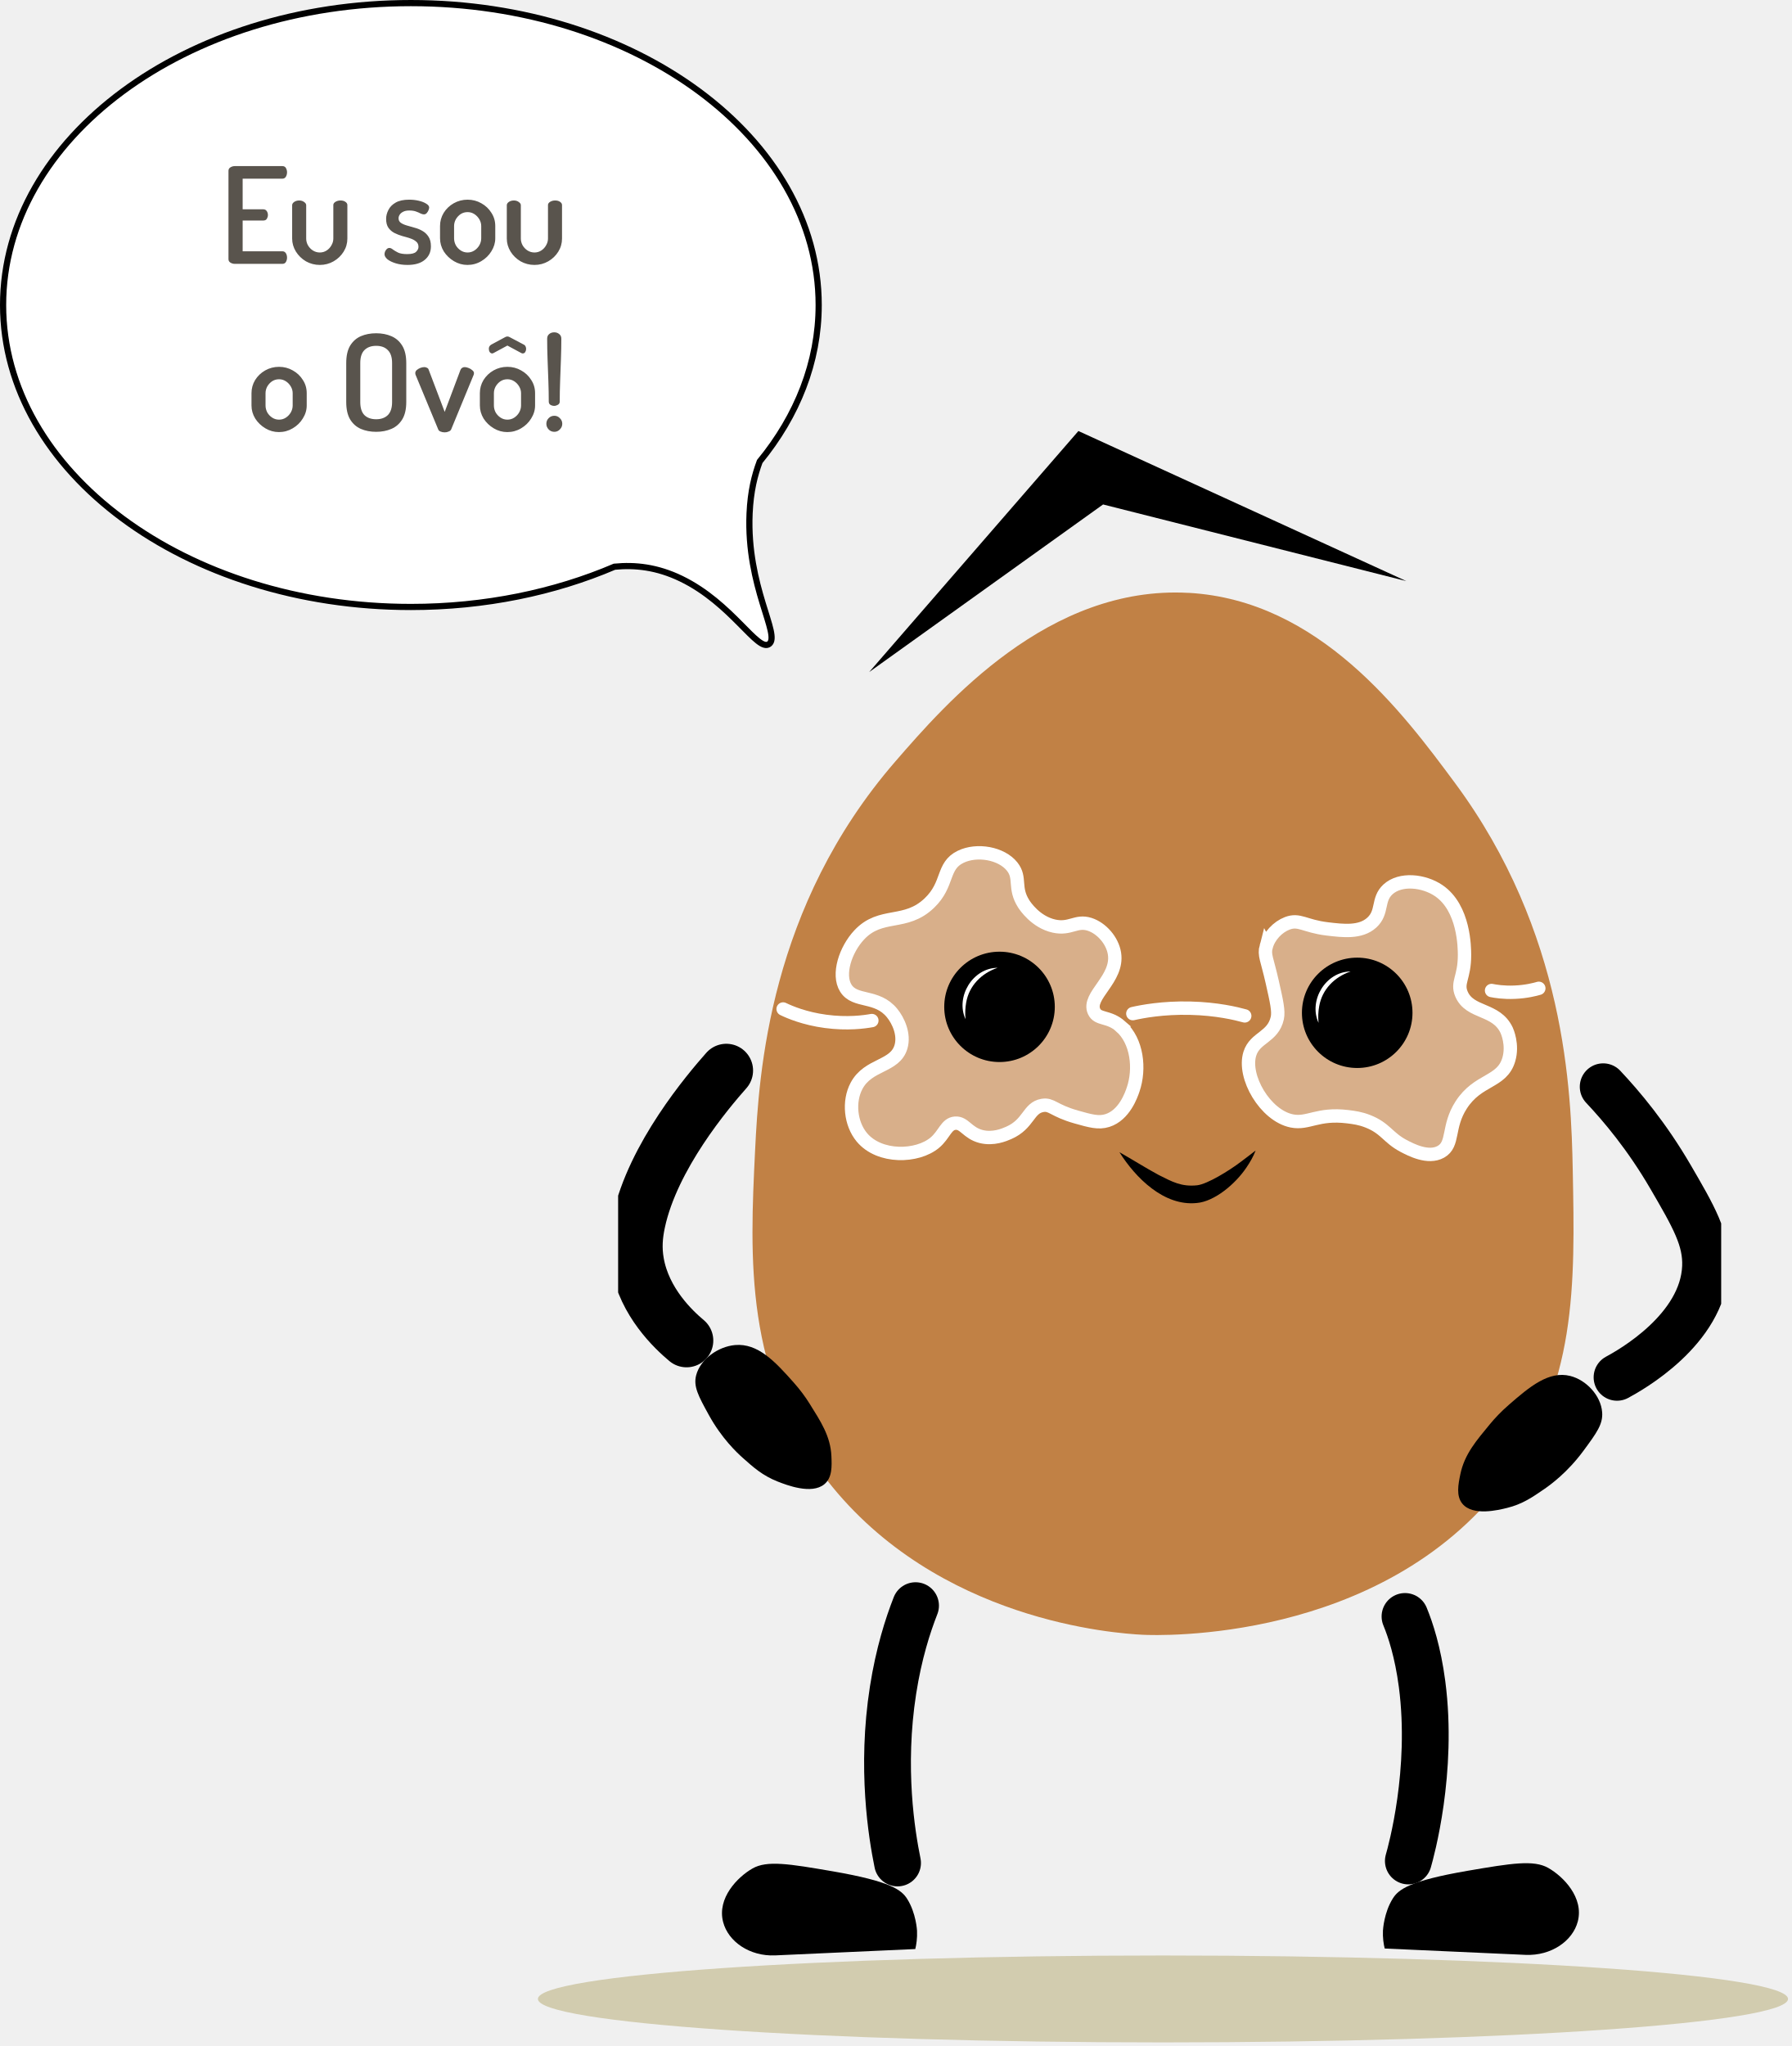
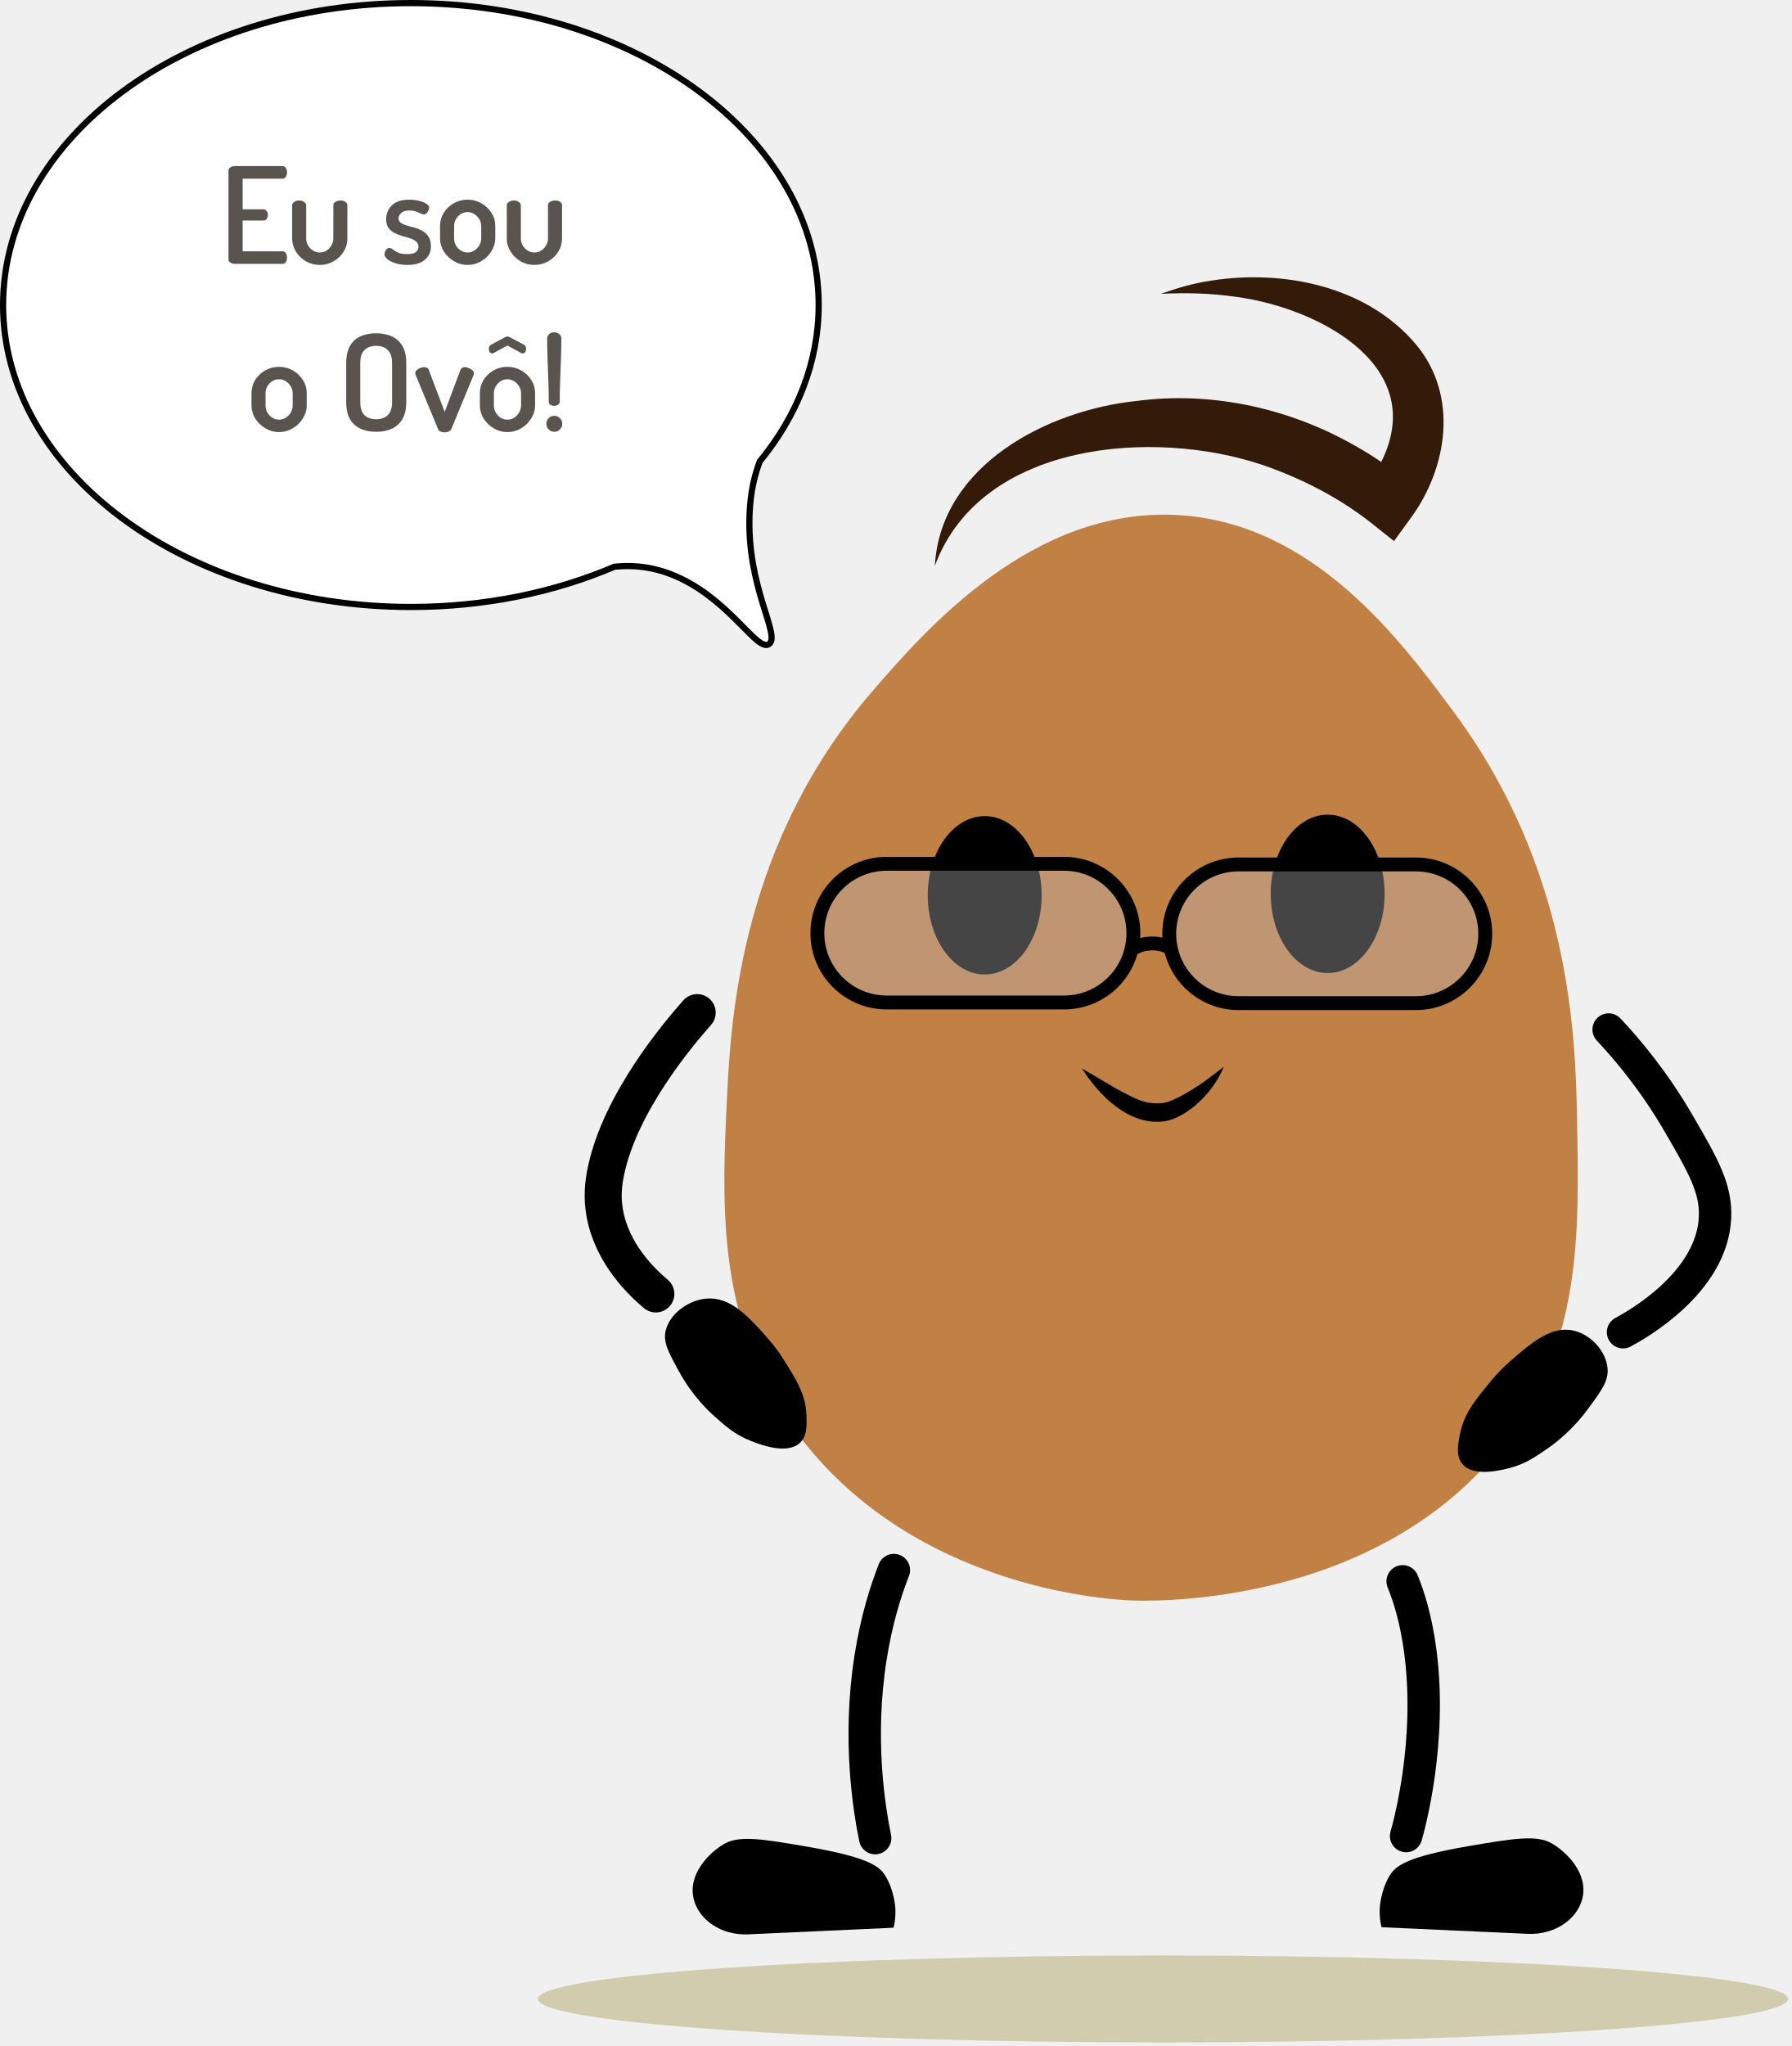
<svg xmlns="http://www.w3.org/2000/svg" width="268" height="306" viewBox="0 0 268 306" fill="none">
-   <g clip-path="url(#clip0_485_745)">
-     <path d="M177.797 88.672C156.829 87.495 141.457 105.214 133.941 113.871C115.07 135.62 113.518 160.474 112.952 172.03C112.165 188.173 111.319 205.527 123.759 221.438C140.237 242.509 166.91 244.291 170.941 244.497C173.113 244.61 206.489 245.807 224.979 221.691C235.907 207.442 235.594 192.13 235.261 175.068C235.027 163.16 234.235 139.47 217.597 117.043C209.881 106.637 197.361 89.762 177.791 88.665L177.797 88.672Z" fill="#C18145" />
-     <path d="M189.405 141.577C189.825 139.988 191.144 138.639 192.543 138.1C194.356 137.402 195.122 138.512 198.52 138.925C200.912 139.21 203.504 139.53 205.197 137.987C206.909 136.431 205.983 134.53 207.609 133.027C209.474 131.305 212.979 131.69 215.205 133.2C219.049 135.806 219.063 141.764 219.069 142.814C219.076 146.252 217.87 146.923 218.616 148.672C219.882 151.637 223.807 150.746 225.373 154.091C225.426 154.204 226.346 156.245 225.693 158.466C224.666 161.957 221.102 161.325 218.57 165.261C216.457 168.539 217.543 171.132 215.531 172.262C213.639 173.326 211.034 171.95 209.941 171.378C207.602 170.141 207.249 168.739 204.61 167.701C203.464 167.249 202.551 167.136 201.612 167.016C197.081 166.458 195.702 168.14 193.243 167.648C189.265 166.85 185.873 161.032 186.96 157.588C187.739 155.121 190.418 155.161 191.064 152.262C191.291 151.238 190.964 149.776 190.304 146.857C189.532 143.426 189.058 142.847 189.398 141.564L189.405 141.577Z" fill="white" fill-opacity="0.37" stroke="white" stroke-width="2" stroke-miterlimit="10" />
-     <path d="M167.643 153.506C165.824 151.903 164.245 152.562 163.652 151.252C162.606 148.945 167.303 146.431 166.71 142.621C166.404 140.653 164.758 138.805 162.986 138.24C160.967 137.595 160.107 139.044 157.662 138.506C154.916 137.901 153.331 135.487 153.137 135.188C151.585 132.754 152.771 131.325 151.405 129.609C149.819 127.608 146.148 126.95 143.689 128.147C140.864 129.523 141.963 132.229 139.031 135.048C135.433 138.519 131.782 136.345 128.524 139.829C126.471 142.023 125.239 145.74 126.525 147.794C127.904 149.995 131.169 148.719 133.441 151.511C134.381 152.661 135.313 154.703 134.774 156.558C133.881 159.61 129.89 159.078 128.124 162.402C126.884 164.729 127.211 168.047 128.923 170.102C131.562 173.26 137.219 173.087 139.831 170.9C141.277 169.689 141.53 168.08 142.889 167.981C144.255 167.881 144.695 169.443 146.747 169.975C148.573 170.441 150.232 169.723 150.872 169.443C153.924 168.114 153.784 165.7 155.929 165.328C157.328 165.088 157.555 166.086 160.987 167.056C163.132 167.661 164.331 168.001 165.644 167.588C168.189 166.784 169.229 163.752 169.502 162.941C170.562 159.849 170.102 155.687 167.636 153.512L167.643 153.506Z" fill="white" fill-opacity="0.37" stroke="white" stroke-width="2" stroke-miterlimit="10" />
-     <path d="M169.455 151.597C170.828 151.285 173.933 150.686 178.051 150.786C182.022 150.879 184.887 151.577 186.193 151.936" stroke="white" stroke-width="2" stroke-miterlimit="10" stroke-linecap="round" />
-     <path d="M167.45 172.322C169.442 173.446 171.341 174.663 173.32 175.727C175.326 176.737 176.725 177.528 179.097 177.269C180.603 177.083 183.828 175.115 185.594 173.772C186.333 173.233 187.059 172.655 187.826 172.07C187.479 172.967 186.999 173.805 186.46 174.596C184.781 177.11 181.642 179.709 179.01 179.922C174.106 180.427 169.848 176.139 167.45 172.322Z" fill="black" />
-     <path d="M130.416 152.635C129.29 152.841 126.758 153.193 123.493 152.754C120.341 152.329 118.135 151.385 117.143 150.906" stroke="white" stroke-width="2" stroke-miterlimit="10" stroke-linecap="round" />
-     <path d="M230.183 147.814C229.61 147.98 228.318 148.32 226.579 148.393C224.899 148.466 223.673 148.253 223.114 148.14" stroke="white" stroke-width="2" stroke-miterlimit="10" stroke-linecap="round" />
-     <path d="M149.513 158.838C154.079 158.838 157.782 155.144 157.782 150.587C157.782 146.03 154.079 142.335 149.513 142.335C144.946 142.335 141.244 146.03 141.244 150.587C141.244 155.144 144.946 158.838 149.513 158.838Z" fill="black" />
-     <path d="M203.018 159.729C207.584 159.729 211.287 156.035 211.287 151.478C211.287 146.921 207.584 143.226 203.018 143.226C198.451 143.226 194.749 146.921 194.749 151.478C194.749 156.035 198.451 159.729 203.018 159.729Z" fill="black" />
-     <path d="M239.812 162.535C242.53 165.421 246.321 169.895 249.88 176.006C253.344 181.957 255.297 185.308 255.123 189.483C254.724 198.905 243.776 204.975 241.884 205.993" stroke="black" stroke-width="7" stroke-miterlimit="10" stroke-linecap="round" />
-     <path d="M108.647 160.108C105.876 163.24 97.653 172.941 95.548 182.728C95.108 184.763 94.955 186.704 95.348 188.892C96.4 194.776 100.745 198.858 102.697 200.494" stroke="black" stroke-width="8" stroke-miterlimit="10" stroke-linecap="round" />
-     <path d="M239.658 211.212C239.465 208.712 237.273 206.385 234.881 205.787C231.683 204.982 228.797 207.402 225.659 210.142C224.553 211.106 223.634 212.07 222.841 213.034C220.888 215.414 219.069 217.456 218.443 220.501C218.136 221.997 217.783 223.732 218.756 224.902C220.309 226.784 224.127 225.847 225.426 225.527C227.765 224.956 229.291 223.872 230.963 222.728C231.942 222.057 234.481 220.215 236.887 216.944C238.826 214.311 239.798 212.994 239.658 211.219V211.212Z" fill="black" />
-     <path d="M136.952 240.142C135.799 243.074 134.44 247.309 133.587 252.775C131.762 264.45 133.394 274.384 134.26 278.626" stroke="black" stroke-width="7" stroke-miterlimit="10" stroke-linecap="round" />
-     <path d="M210.167 241.758C210.987 243.746 212.086 247.057 212.719 251.864C214.425 264.916 211.06 276.957 210.667 278.327" stroke="black" stroke-width="7" stroke-miterlimit="10" stroke-linecap="round" />
-     <path d="M137.172 288.753C137.172 288.753 137.046 286.146 135.707 284.012C134.874 282.682 133.281 281.379 124.572 279.876C118.049 278.752 114.738 278.214 112.572 279.444C110.34 280.714 107.235 283.872 108.168 287.456C108.927 290.382 112.132 292.609 115.937 292.449C122.927 292.13 129.923 291.818 136.913 291.499C137.073 290.84 137.226 289.89 137.172 288.739V288.753Z" fill="black" />
-     <path d="M206.876 288.673C206.876 288.673 207.002 286.066 208.348 283.932C209.188 282.602 210.787 281.299 219.536 279.796C226.092 278.673 229.417 278.134 231.59 279.364C233.835 280.634 236.947 283.792 236.014 287.376C235.248 290.302 232.036 292.529 228.205 292.37C221.182 292.05 214.152 291.738 207.129 291.419C206.969 290.76 206.816 289.81 206.869 288.659L206.876 288.673Z" fill="black" />
-     <path d="M161.313 64.463C150.878 76.477 140.451 88.499 130.016 100.513C141.677 92.156 153.344 83.805 165.004 75.447C180.123 79.27 195.249 83.086 210.367 86.91C194.016 79.43 177.664 71.943 161.313 64.463Z" fill="black" />
-     <path d="M149.226 144.742C146.794 145.567 144.961 147.435 144.528 149.929C144.382 150.733 144.342 151.571 144.428 152.429C142.896 149.084 145.494 144.769 149.226 144.742Z" fill="white" />
-     <path d="M202.031 145.294C199.599 146.119 197.767 147.987 197.334 150.48C197.187 151.285 197.147 152.123 197.234 152.98C195.701 149.636 198.3 145.321 202.031 145.294Z" fill="white" />
-     <path d="M104.136 205.68C104.756 203.3 107.395 201.392 109.953 201.166C113.372 200.866 115.93 203.626 118.696 206.737C119.668 207.828 120.455 208.892 121.108 209.942C122.713 212.522 124.239 214.763 124.366 217.788C124.432 219.277 124.506 220.999 123.306 221.984C121.394 223.566 117.636 222.09 116.357 221.591C114.051 220.687 112.665 219.424 111.139 218.067C110.247 217.276 107.948 215.122 106.022 211.611C104.47 208.785 103.697 207.369 104.136 205.68Z" fill="black" />
-   </g>
  <ellipse cx="173.962" cy="298.963" rx="93.5" ry="6.5" fill="#D2CCAF" />
  <path d="M115.049 96.316C113.349 97.592 109.515 90.235 101.9 86.551C98.255 84.787 94.965 84.461 91.916 84.757C82.953 88.586 72.552 90.779 61.461 90.779C27.773 90.779 0.462 70.561 0.462 45.621C0.462 20.681 27.773 0.463 61.461 0.463C95.149 0.463 122.462 20.681 122.462 45.621C122.462 54.188 119.238 62.198 113.642 69.024C112.887 71.066 112.274 73.44 112.126 76.787C111.644 87.795 116.819 94.987 115.049 96.316Z" fill="white" stroke="black" stroke-width="0.925" stroke-miterlimit="10" />
  <path d="M35.117 39.463C34.89 39.463 34.677 39.403 34.477 39.283C34.277 39.163 34.177 38.989 34.177 38.763V25.543C34.177 25.316 34.277 25.143 34.477 25.023C34.677 24.903 34.89 24.843 35.117 24.843H42.237C42.49 24.843 42.67 24.943 42.777 25.143C42.884 25.343 42.937 25.549 42.937 25.763C42.937 26.016 42.877 26.243 42.757 26.443C42.637 26.629 42.464 26.723 42.237 26.723H36.297V31.303H39.377C39.604 31.303 39.777 31.389 39.897 31.563C40.017 31.736 40.077 31.936 40.077 32.163C40.077 32.349 40.024 32.536 39.917 32.723C39.81 32.896 39.63 32.983 39.377 32.983H36.297V37.583H42.237C42.464 37.583 42.637 37.676 42.757 37.863C42.877 38.049 42.937 38.276 42.937 38.543C42.937 38.756 42.884 38.963 42.777 39.163C42.67 39.363 42.49 39.463 42.237 39.463H35.117ZM47.841 39.623C47.094 39.623 46.401 39.443 45.761 39.083C45.134 38.709 44.634 38.223 44.261 37.623C43.887 37.009 43.701 36.363 43.701 35.683V30.683C43.701 30.509 43.801 30.349 44.001 30.203C44.214 30.056 44.467 29.983 44.761 29.983C45.041 29.983 45.281 30.056 45.481 30.203C45.694 30.349 45.801 30.509 45.801 30.683V35.683C45.801 36.029 45.887 36.363 46.061 36.683C46.247 37.003 46.494 37.263 46.801 37.463C47.121 37.663 47.467 37.763 47.841 37.763C48.214 37.763 48.554 37.663 48.861 37.463C49.167 37.263 49.407 37.003 49.581 36.683C49.767 36.363 49.861 36.029 49.861 35.683V30.663C49.861 30.476 49.967 30.316 50.181 30.183C50.407 30.049 50.654 29.983 50.921 29.983C51.227 29.983 51.474 30.049 51.661 30.183C51.861 30.316 51.961 30.476 51.961 30.663V35.683C51.961 36.389 51.774 37.043 51.401 37.643C51.027 38.243 50.527 38.723 49.901 39.083C49.274 39.443 48.587 39.623 47.841 39.623ZM60.959 39.623C60.305 39.623 59.718 39.543 59.199 39.383C58.678 39.223 58.265 39.023 57.959 38.783C57.665 38.529 57.519 38.276 57.519 38.023C57.519 37.903 57.545 37.769 57.599 37.623C57.665 37.476 57.752 37.349 57.858 37.243C57.978 37.136 58.105 37.083 58.239 37.083C58.412 37.083 58.592 37.163 58.779 37.323C58.978 37.469 59.239 37.623 59.559 37.783C59.879 37.929 60.325 38.003 60.898 38.003C61.565 38.003 62.012 37.889 62.239 37.663C62.478 37.436 62.599 37.189 62.599 36.923C62.599 36.576 62.478 36.309 62.239 36.123C62.012 35.923 61.712 35.763 61.339 35.643C60.978 35.523 60.592 35.409 60.178 35.303C59.765 35.183 59.372 35.029 58.998 34.843C58.639 34.656 58.339 34.396 58.099 34.063C57.872 33.729 57.758 33.289 57.758 32.743C57.758 32.289 57.872 31.843 58.099 31.403C58.325 30.949 58.685 30.583 59.178 30.303C59.685 30.009 60.358 29.863 61.199 29.863C61.705 29.863 62.185 29.916 62.639 30.023C63.092 30.129 63.465 30.276 63.758 30.463C64.052 30.636 64.198 30.829 64.198 31.043C64.198 31.136 64.165 31.269 64.099 31.443C64.032 31.603 63.938 31.749 63.819 31.883C63.712 32.003 63.572 32.063 63.398 32.063C63.265 32.063 63.099 32.016 62.898 31.923C62.699 31.816 62.465 31.716 62.199 31.623C61.932 31.529 61.605 31.483 61.218 31.483C60.832 31.483 60.519 31.549 60.279 31.683C60.052 31.803 59.885 31.949 59.779 32.123C59.672 32.296 59.618 32.469 59.618 32.643C59.618 32.936 59.732 33.163 59.959 33.323C60.185 33.483 60.485 33.616 60.858 33.723C61.232 33.829 61.625 33.943 62.038 34.063C62.452 34.169 62.839 34.329 63.199 34.543C63.572 34.756 63.872 35.043 64.099 35.403C64.338 35.763 64.459 36.243 64.459 36.843C64.459 37.683 64.152 38.356 63.538 38.863C62.938 39.369 62.078 39.623 60.959 39.623ZM69.924 39.623C69.204 39.623 68.53 39.436 67.903 39.063C67.277 38.689 66.77 38.203 66.383 37.603C66.01 36.989 65.823 36.336 65.823 35.643V33.803C65.823 33.096 66.004 32.443 66.364 31.843C66.737 31.243 67.237 30.763 67.864 30.403C68.504 30.043 69.197 29.863 69.944 29.863C70.69 29.863 71.377 30.043 72.004 30.403C72.63 30.749 73.13 31.223 73.504 31.823C73.89 32.409 74.084 33.069 74.084 33.803V35.643C74.084 36.323 73.89 36.969 73.504 37.583C73.13 38.196 72.624 38.689 71.984 39.063C71.357 39.436 70.67 39.623 69.924 39.623ZM69.944 37.763C70.317 37.763 70.657 37.663 70.963 37.463C71.27 37.263 71.517 37.003 71.704 36.683C71.89 36.349 71.984 36.003 71.984 35.643V33.803C71.984 33.456 71.89 33.123 71.704 32.803C71.517 32.483 71.27 32.223 70.963 32.023C70.657 31.823 70.317 31.723 69.944 31.723C69.557 31.723 69.21 31.823 68.903 32.023C68.61 32.223 68.37 32.483 68.183 32.803C68.01 33.123 67.924 33.456 67.924 33.803V35.643C67.924 36.003 68.01 36.349 68.183 36.683C68.37 37.003 68.617 37.263 68.924 37.463C69.23 37.663 69.57 37.763 69.944 37.763ZM79.95 39.623C79.203 39.623 78.51 39.443 77.87 39.083C77.243 38.709 76.743 38.223 76.37 37.623C75.997 37.009 75.81 36.363 75.81 35.683V30.683C75.81 30.509 75.91 30.349 76.11 30.203C76.323 30.056 76.577 29.983 76.87 29.983C77.15 29.983 77.39 30.056 77.59 30.203C77.803 30.349 77.91 30.509 77.91 30.683V35.683C77.91 36.029 77.997 36.363 78.17 36.683C78.357 37.003 78.603 37.263 78.91 37.463C79.23 37.663 79.577 37.763 79.95 37.763C80.323 37.763 80.663 37.663 80.97 37.463C81.277 37.263 81.517 37.003 81.69 36.683C81.877 36.363 81.97 36.029 81.97 35.683V30.663C81.97 30.476 82.077 30.316 82.29 30.183C82.517 30.049 82.763 29.983 83.03 29.983C83.337 29.983 83.583 30.049 83.77 30.183C83.97 30.316 84.07 30.476 84.07 30.663V35.683C84.07 36.389 83.883 37.043 83.51 37.643C83.137 38.243 82.637 38.723 82.01 39.083C81.383 39.443 80.697 39.623 79.95 39.623ZM41.72 64.623C41 64.623 40.327 64.436 39.7 64.063C39.074 63.689 38.567 63.203 38.18 62.603C37.807 61.989 37.62 61.336 37.62 60.643V58.803C37.62 58.096 37.8 57.443 38.16 56.843C38.534 56.243 39.034 55.763 39.66 55.403C40.3 55.043 40.994 54.863 41.74 54.863C42.487 54.863 43.174 55.043 43.8 55.403C44.427 55.749 44.927 56.223 45.3 56.823C45.687 57.409 45.88 58.069 45.88 58.803V60.643C45.88 61.323 45.687 61.969 45.3 62.583C44.927 63.196 44.42 63.689 43.78 64.063C43.154 64.436 42.467 64.623 41.72 64.623ZM41.74 62.763C42.114 62.763 42.454 62.663 42.76 62.463C43.067 62.263 43.314 62.003 43.5 61.683C43.687 61.349 43.78 61.003 43.78 60.643V58.803C43.78 58.456 43.687 58.123 43.5 57.803C43.314 57.483 43.067 57.223 42.76 57.023C42.454 56.823 42.114 56.723 41.74 56.723C41.354 56.723 41.007 56.823 40.7 57.023C40.407 57.223 40.167 57.483 39.98 57.803C39.807 58.123 39.72 58.456 39.72 58.803V60.643C39.72 61.003 39.807 61.349 39.98 61.683C40.167 62.003 40.414 62.263 40.72 62.463C41.027 62.663 41.367 62.763 41.74 62.763ZM56.271 64.583C55.417 64.583 54.651 64.436 53.971 64.143C53.304 63.849 52.771 63.376 52.371 62.723C51.984 62.069 51.791 61.203 51.791 60.123V54.303C51.791 53.223 51.984 52.356 52.371 51.703C52.771 51.049 53.304 50.576 53.971 50.283C54.651 49.989 55.417 49.843 56.271 49.843C57.111 49.843 57.871 49.989 58.551 50.283C59.231 50.576 59.771 51.049 60.171 51.703C60.571 52.356 60.771 53.223 60.771 54.303V60.123C60.771 61.203 60.571 62.069 60.171 62.723C59.771 63.376 59.231 63.849 58.551 64.143C57.871 64.436 57.111 64.583 56.271 64.583ZM56.271 62.703C57.004 62.703 57.584 62.496 58.011 62.083C58.438 61.656 58.651 61.003 58.651 60.123V54.303C58.651 53.423 58.438 52.776 58.011 52.363C57.597 51.936 57.017 51.723 56.271 51.723C55.524 51.723 54.938 51.936 54.511 52.363C54.097 52.776 53.891 53.423 53.891 54.303V60.123C53.891 61.003 54.097 61.656 54.511 62.083C54.938 62.496 55.524 62.703 56.271 62.703ZM66.519 64.663C66.292 64.663 66.086 64.623 65.899 64.543C65.726 64.476 65.612 64.376 65.559 64.243L62.199 56.143C62.186 56.103 62.166 56.049 62.139 55.983C62.126 55.916 62.119 55.856 62.119 55.803C62.119 55.629 62.192 55.476 62.339 55.343C62.499 55.209 62.679 55.103 62.879 55.023C63.092 54.943 63.292 54.903 63.479 54.903C63.612 54.903 63.739 54.936 63.859 55.003C63.992 55.056 64.079 55.149 64.119 55.283L66.519 61.603L68.879 55.323C68.932 55.189 69.012 55.089 69.119 55.023C69.226 54.943 69.359 54.903 69.519 54.903C69.666 54.903 69.846 54.943 70.059 55.023C70.286 55.103 70.479 55.216 70.639 55.363C70.812 55.496 70.899 55.643 70.899 55.803C70.899 55.869 70.892 55.929 70.879 55.983C70.866 56.036 70.846 56.089 70.819 56.143L67.479 64.243C67.412 64.376 67.286 64.476 67.099 64.543C66.926 64.623 66.732 64.663 66.519 64.663ZM75.88 64.623C75.16 64.623 74.487 64.436 73.861 64.063C73.234 63.689 72.727 63.203 72.341 62.603C71.967 61.989 71.781 61.336 71.781 60.643V58.803C71.781 58.096 71.96 57.443 72.32 56.843C72.694 56.243 73.194 55.763 73.82 55.403C74.46 55.043 75.154 54.863 75.9 54.863C76.647 54.863 77.334 55.043 77.96 55.403C78.587 55.749 79.087 56.223 79.46 56.823C79.847 57.409 80.04 58.069 80.04 58.803V60.643C80.04 61.323 79.847 61.969 79.46 62.583C79.087 63.196 78.581 63.689 77.941 64.063C77.314 64.436 76.627 64.623 75.88 64.623ZM75.9 62.763C76.274 62.763 76.614 62.663 76.921 62.463C77.227 62.263 77.474 62.003 77.66 61.683C77.847 61.349 77.941 61.003 77.941 60.643V58.803C77.941 58.456 77.847 58.123 77.66 57.803C77.474 57.483 77.227 57.223 76.921 57.023C76.614 56.823 76.274 56.723 75.9 56.723C75.514 56.723 75.167 56.823 74.861 57.023C74.567 57.223 74.327 57.483 74.141 57.803C73.967 58.123 73.88 58.456 73.88 58.803V60.643C73.88 61.003 73.967 61.349 74.141 61.683C74.327 62.003 74.574 62.263 74.88 62.463C75.187 62.663 75.527 62.763 75.9 62.763ZM73.641 52.863C73.494 52.863 73.367 52.796 73.26 52.663C73.167 52.516 73.121 52.349 73.121 52.163C73.121 52.043 73.147 51.929 73.201 51.823C73.267 51.703 73.361 51.609 73.481 51.543L75.561 50.423C75.68 50.356 75.794 50.323 75.9 50.323C76.007 50.323 76.121 50.356 76.24 50.423L78.32 51.523C78.467 51.589 78.567 51.689 78.621 51.823C78.674 51.943 78.701 52.063 78.701 52.183C78.701 52.356 78.654 52.516 78.561 52.663C78.467 52.796 78.341 52.863 78.18 52.863C78.154 52.863 78.121 52.856 78.081 52.843C78.054 52.829 78.02 52.816 77.981 52.803L75.9 51.683L73.82 52.803C73.794 52.816 73.76 52.829 73.721 52.843C73.694 52.856 73.667 52.863 73.641 52.863ZM82.907 60.703C82.694 60.703 82.5 60.649 82.327 60.543C82.167 60.436 82.087 60.276 82.087 60.063C82.087 59.089 82.067 58.063 82.027 56.983C81.987 55.903 81.947 54.823 81.907 53.743C81.867 52.649 81.847 51.623 81.847 50.663C81.847 50.356 81.947 50.123 82.147 49.963C82.347 49.789 82.6 49.703 82.907 49.703C83.2 49.703 83.447 49.789 83.647 49.963C83.86 50.123 83.967 50.356 83.967 50.663C83.967 51.623 83.947 52.649 83.907 53.743C83.867 54.823 83.827 55.903 83.787 56.983C83.747 58.063 83.727 59.089 83.727 60.063C83.727 60.276 83.634 60.436 83.447 60.543C83.26 60.649 83.08 60.703 82.907 60.703ZM82.927 64.583C82.58 64.583 82.294 64.463 82.067 64.223C81.84 63.983 81.727 63.703 81.727 63.383C81.727 63.049 81.84 62.769 82.067 62.543C82.294 62.303 82.58 62.183 82.927 62.183C83.247 62.183 83.52 62.303 83.747 62.543C83.987 62.769 84.107 63.049 84.107 63.383C84.107 63.703 83.987 63.983 83.747 64.223C83.52 64.463 83.247 64.583 82.927 64.583Z" fill="#59544D" />
+   <g clip-path="url(#clip0_663_6918)">
+     <path d="M176.166 77.035C154.369 75.809 138.391 94.268 130.578 103.286C110.963 125.941 109.349 151.831 108.761 163.869C107.943 180.686 107.064 198.763 119.995 215.337C137.123 237.286 164.849 239.143 169.039 239.357C171.297 239.475 205.99 240.722 225.21 215.6C236.569 200.758 236.244 184.807 235.897 167.034C235.655 154.629 234.831 129.951 217.536 106.589C209.516 95.75 196.501 78.171 176.159 77.028L176.166 77.035Z" fill="#C18145" />
+     <path d="M161.863 159.817C163.934 160.988 165.908 162.255 167.965 163.363C170.05 164.416 171.505 165.24 173.97 164.97C175.536 164.776 178.888 162.726 180.723 161.327C181.492 160.766 182.247 160.163 183.044 159.554C182.683 160.489 182.185 161.362 181.624 162.186C179.878 164.804 176.616 167.512 173.88 167.734C168.783 168.26 164.357 163.793 161.863 159.817Z" fill="black" />
+     <path d="M240.628 153.978C243.454 156.984 247.395 161.646 251.093 168.011C254.695 174.21 256.724 177.7 256.544 182.05C256.129 191.864 244.749 198.188 242.782 199.248" stroke="black" stroke-width="4.848" stroke-miterlimit="10" stroke-linecap="round" />
+     <path d="M104.286 151.45C101.405 154.713 92.858 164.818 90.669 175.013C90.212 177.133 90.053 179.155 90.462 181.434C91.556 187.563 96.072 191.816 98.101 193.52" stroke="black" stroke-width="5.541" stroke-miterlimit="10" stroke-linecap="round" />
+     <path d="M240.469 204.685C240.268 202.081 237.989 199.656 235.503 199.033C232.178 198.195 229.179 200.716 225.917 203.57C224.767 204.574 223.811 205.578 222.987 206.583C220.958 209.062 219.067 211.188 218.416 214.361C218.097 215.919 217.73 217.727 218.741 218.946C220.355 220.906 224.324 219.929 225.674 219.597C228.105 219.001 229.691 217.872 231.43 216.681C232.448 215.981 235.087 214.063 237.587 210.655C239.603 207.912 240.614 206.541 240.469 204.692V204.685Z" fill="black" />
+     <path d="M133.709 234.821C132.51 237.875 131.097 242.287 130.211 247.98C128.313 260.143 130.01 270.49 130.91 274.909" stroke="black" stroke-width="4.848" stroke-miterlimit="10" stroke-linecap="round" />
+     <path d="M209.813 236.504C210.665 238.575 211.808 242.024 212.466 247.031C214.239 260.628 210.741 273.171 210.332 274.598" stroke="black" stroke-width="4.848" stroke-miterlimit="10" stroke-linecap="round" />
+     <path d="M133.937 285.451C133.937 285.451 133.805 282.736 132.413 280.513C131.547 279.127 129.892 277.77 120.839 276.204C114.059 275.034 110.616 274.473 108.365 275.754C106.045 277.077 102.818 280.367 103.787 284.1C104.577 287.148 107.908 289.468 111.863 289.302C119.129 288.969 126.401 288.644 133.667 288.311C133.833 287.626 133.992 286.635 133.937 285.437V285.451Z" fill="black" />
+     <path d="M206.391 285.375C206.391 285.375 206.523 282.66 207.922 280.436C208.795 279.051 210.457 277.694 219.551 276.128C226.366 274.958 229.822 274.397 232.08 275.678C234.414 277.001 237.649 280.291 236.679 284.024C235.883 287.072 232.544 289.392 228.562 289.226C221.262 288.893 213.955 288.568 206.654 288.235C206.488 287.55 206.329 286.559 206.384 285.361L206.391 285.375Z" fill="black" />
+     <path d="M99.597 198.922C100.242 196.443 102.984 194.455 105.644 194.219C109.197 193.908 111.857 196.782 114.731 200.023C115.742 201.159 116.56 202.267 117.238 203.362C118.908 206.049 120.494 208.383 120.625 211.535C120.694 213.086 120.771 214.88 119.524 215.905C117.536 217.554 113.63 216.016 112.3 215.496C109.904 214.554 108.463 213.239 106.877 211.826C105.949 211.001 103.559 208.757 101.557 205.1C99.944 202.157 99.14 200.681 99.597 198.922Z" fill="black" />
+     <path d="M139.838 84.62C140.69 69.541 156.738 61.313 170.127 59.956C180.779 58.563 191.854 60.842 201.322 65.905C204.487 67.595 207.472 69.514 210.333 71.876L204.453 72.568C205.055 71.799 205.658 70.85 206.17 69.915C214.378 55.204 197.762 46.186 185.073 44.42C181.278 43.859 177.517 43.755 173.638 43.949C176.076 43.083 178.618 42.328 181.236 41.961C191.951 40.285 204.48 42.772 211.822 51.533C218.187 59.131 216.567 69.957 210.998 77.52L208.518 80.928L205.118 78.213C200.38 74.473 194.673 71.536 188.931 69.562C172.613 64.035 146.695 66.037 139.838 84.633V84.62Z" fill="#331A09" />
+     <path d="M147.298 145.743C152.003 145.743 155.817 140.441 155.817 133.899C155.817 127.358 152.003 122.056 147.298 122.056C142.592 122.056 138.778 127.358 138.778 133.899C138.778 140.441 142.592 145.743 147.298 145.743Z" fill="black" />
+     <path d="M198.6 145.528C203.305 145.528 207.119 140.226 207.119 133.685C207.119 127.143 203.305 121.841 198.6 121.841C193.895 121.841 190.081 127.143 190.081 133.685C190.081 140.226 193.895 145.528 198.6 145.528Z" fill="black" />
+     <path opacity="0.37" d="M159.03 130.028H132.51C126.78 130.028 122.135 134.671 122.135 140.4C122.135 146.128 126.78 150.771 132.51 150.771H159.03C164.761 150.771 169.406 146.128 169.406 140.4C169.406 134.671 164.761 130.028 159.03 130.028Z" fill="#BCBCBC" />
+     <path opacity="0.37" d="M211.794 129.951H185.274C179.544 129.951 174.898 134.595 174.898 140.323C174.898 146.052 179.544 150.695 185.274 150.695H211.794C217.524 150.695 222.17 146.052 222.17 140.323C222.17 134.595 217.524 129.951 211.794 129.951Z" fill="#BCBCBC" />
+     <path d="M159.162 129.19H132.642C126.911 129.19 122.266 133.833 122.266 139.562C122.266 145.29 126.911 149.933 132.642 149.933H159.162C164.892 149.933 169.537 145.29 169.537 139.562C169.537 133.833 164.892 129.19 159.162 129.19Z" stroke="black" stroke-width="2.078" stroke-miterlimit="10" />
+     <path d="M211.794 129.287H185.274C179.544 129.287 174.898 133.93 174.898 139.659C174.898 145.387 179.544 150.031 185.274 150.031H211.794C217.524 150.031 222.17 145.387 222.17 139.659C222.17 133.93 217.524 129.287 211.794 129.287Z" stroke="black" stroke-width="2.078" stroke-miterlimit="10" />
+     <path d="M169.531 141.913C169.579 141.871 170.445 141.144 172.204 141.103C173.922 141.061 174.919 141.705 174.989 141.754" stroke="black" stroke-width="2.078" stroke-miterlimit="10" />
+   </g>
  <defs>
-     <clipPath id="clip0_485_745">
-       <rect width="165" height="228" fill="white" transform="translate(92.4624 64.4626)" />
+     <clipPath id="clip0_663_6918">
+       <rect width="171.513" height="247.86" fill="white" transform="translate(87.4624 41.4626)" />
    </clipPath>
  </defs>
</svg>
